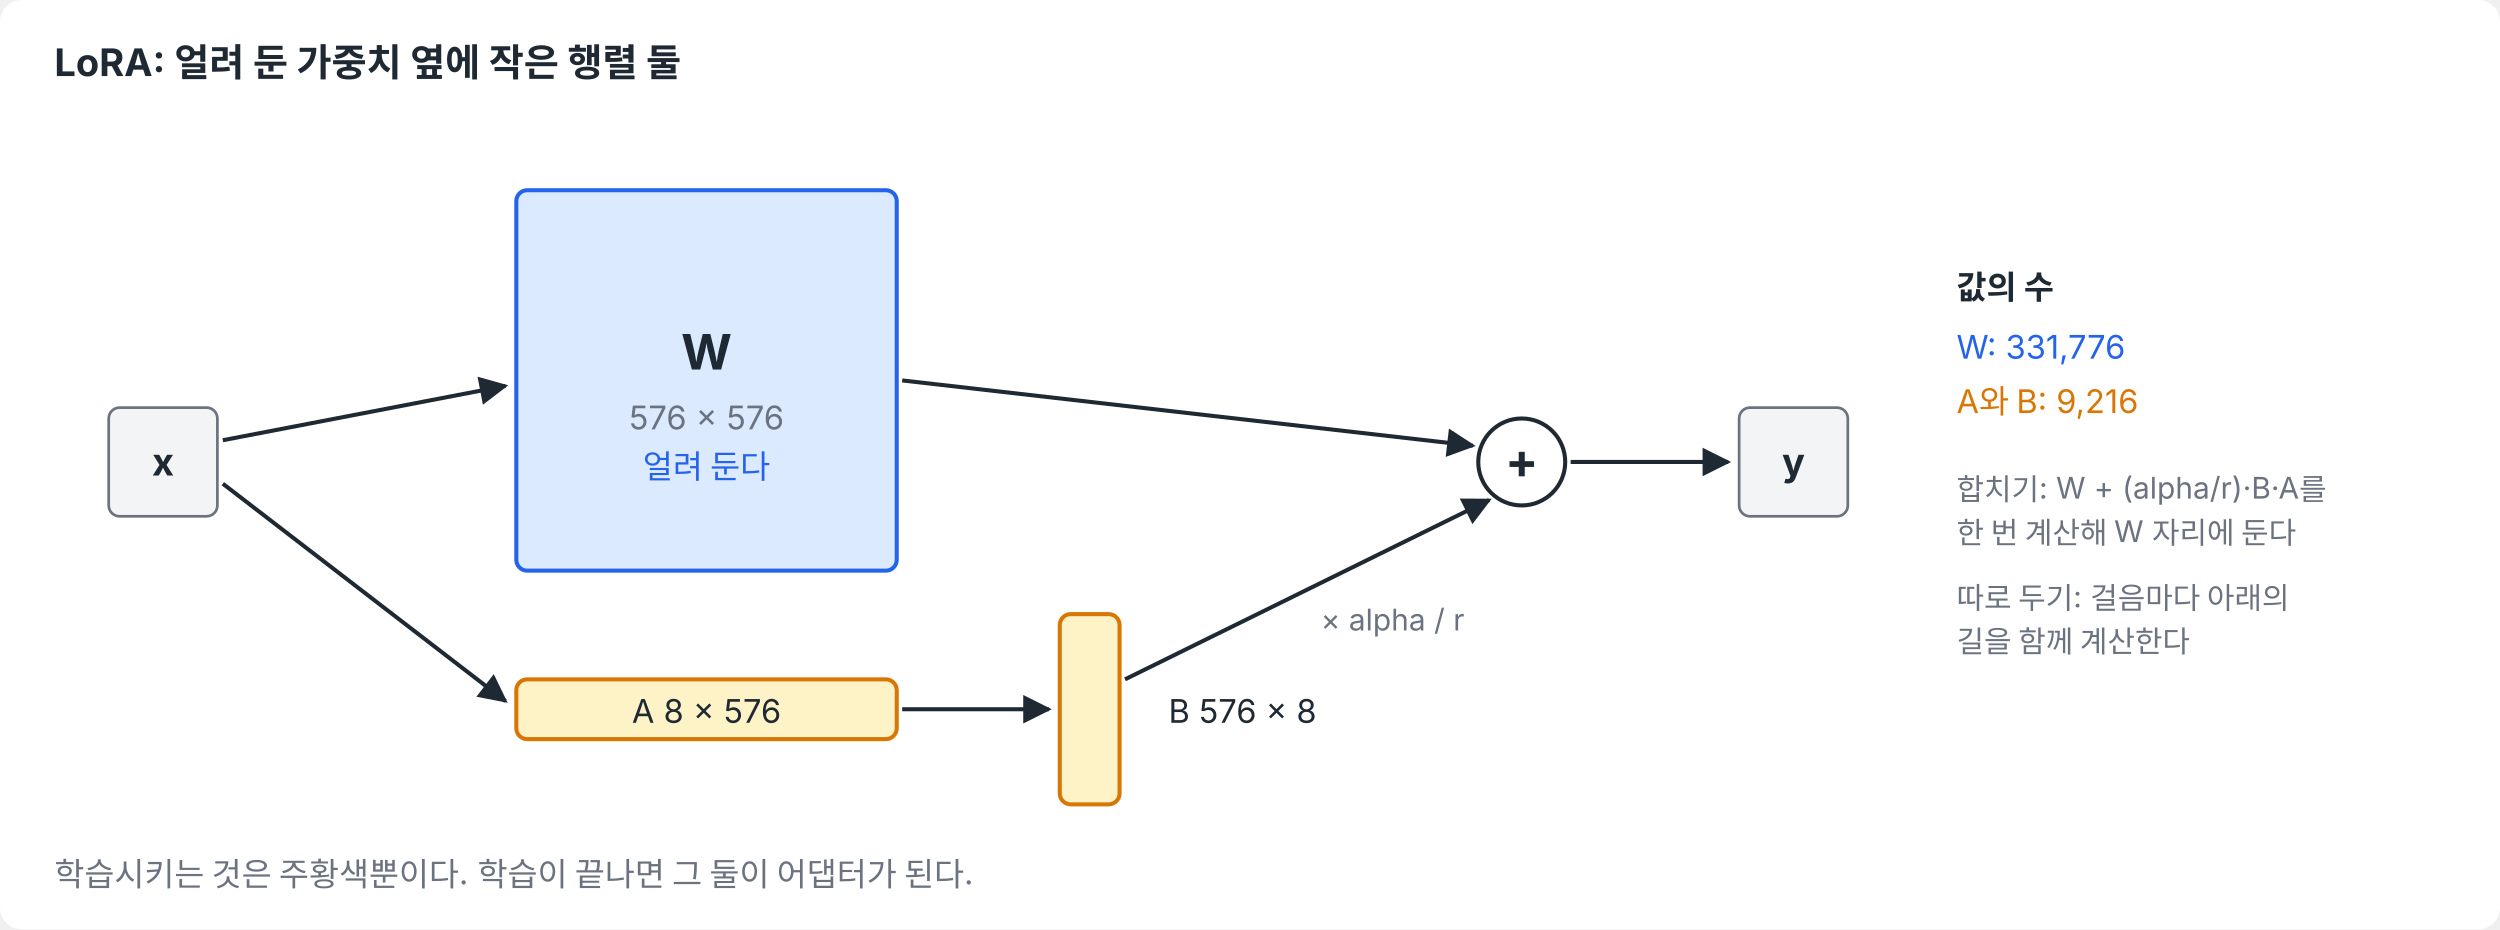
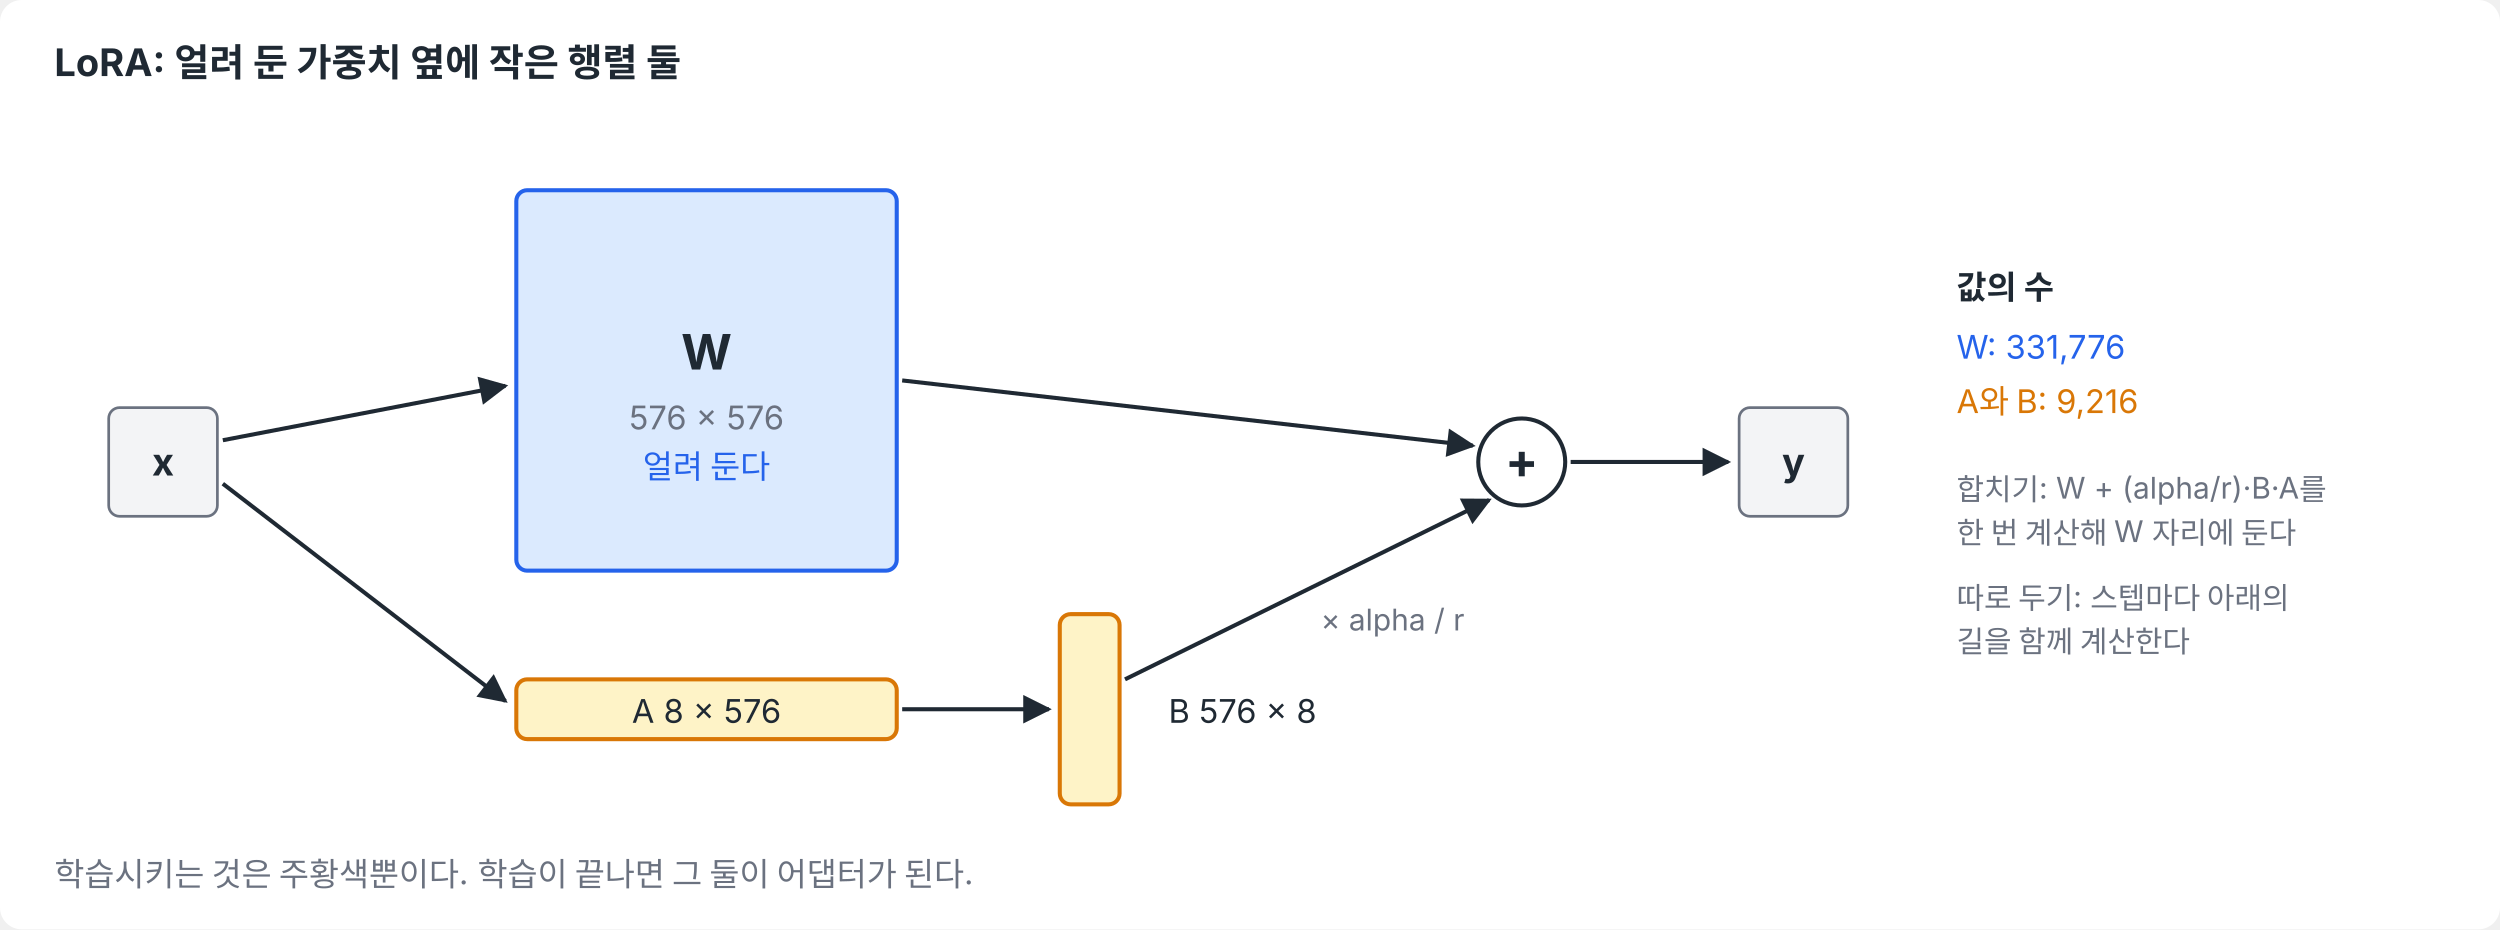
<svg xmlns="http://www.w3.org/2000/svg" viewBox="0 0 920 342" width="920" height="342" font-family="-apple-system, Segoe UI, Noto Sans KR, sans-serif" font-size="14">
  <defs>
    <marker id="arrow-1f2933" viewBox="0 0 10 10" refX="9" refY="5" markerWidth="7" markerHeight="7" orient="auto">
      <path d="M0,0 L10,5 L0,10 z" fill="#1f2933" />
    </marker>
    <marker id="arrow-6b7280" viewBox="0 0 10 10" refX="9" refY="5" markerWidth="7" markerHeight="7" orient="auto">
      <path d="M0,0 L10,5 L0,10 z" fill="#6b7280" />
    </marker>
    <marker id="arrow-2563eb" viewBox="0 0 10 10" refX="9" refY="5" markerWidth="7" markerHeight="7" orient="auto">
      <path d="M0,0 L10,5 L0,10 z" fill="#2563eb" />
    </marker>
    <marker id="arrow-d97706" viewBox="0 0 10 10" refX="9" refY="5" markerWidth="7" markerHeight="7" orient="auto">
      <path d="M0,0 L10,5 L0,10 z" fill="#d97706" />
    </marker>
    <marker id="arrow-059669" viewBox="0 0 10 10" refX="9" refY="5" markerWidth="7" markerHeight="7" orient="auto">
      <path d="M0,0 L10,5 L0,10 z" fill="#059669" />
    </marker>
  </defs>
  <rect width="920" height="342" rx="8" fill="#ffffff" />
  <text x="20" y="28" fill="#1f2933" font-size="14" text-anchor="start" font-weight="bold">LoRA: 얼려 둔 가중치 옆에 작은 행렬 둘</text>
  <rect x="40.0" y="150.0" width="40.0" height="40.0" rx="4" fill="#f3f4f6" stroke="#6b7280" stroke-width="1" />
  <text x="60" y="175" fill="#1f2933" font-size="14" text-anchor="middle" font-weight="bold">x</text>
  <rect x="190.0" y="70.0" width="140.0" height="140.0" rx="4" fill="#dbeafe" stroke="#2563eb" stroke-width="1.5" />
  <text x="260" y="136" fill="#1f2933" font-size="18" text-anchor="middle" font-weight="bold">W</text>
  <text x="260" y="158" fill="#6b7280" font-size="12" text-anchor="middle" font-weight="normal">576 × 576</text>
  <text x="260" y="176" fill="#2563eb" font-size="12" text-anchor="middle" font-weight="normal">얼려 둔다</text>
  <rect x="190.0" y="250.0" width="140.0" height="22.0" rx="4" fill="#fef3c7" stroke="#d97706" stroke-width="1.5" />
  <text x="260" y="266" fill="#1f2933" font-size="12" text-anchor="middle" font-weight="normal">A   8 × 576</text>
  <rect x="390.0" y="226.0" width="22.0" height="70.0" rx="4" fill="#fef3c7" stroke="#d97706" stroke-width="1.5" />
  <text x="430" y="266" fill="#1f2933" font-size="12" text-anchor="start" font-weight="normal">B   576 × 8</text>
  <circle cx="560" cy="170" r="16" fill="#ffffff" stroke="#1f2933" stroke-width="1.5" />
  <text x="560" y="176" fill="#1f2933" font-size="18" text-anchor="middle" font-weight="bold">+</text>
  <rect x="640.0" y="150.0" width="40.0" height="40.0" rx="4" fill="#f3f4f6" stroke="#6b7280" stroke-width="1" />
  <text x="660" y="175" fill="#1f2933" font-size="14" text-anchor="middle" font-weight="bold">y</text>
  <line x1="82" y1="162" x2="186" y2="142" stroke="#1f2933" stroke-width="1.5" marker-end="url(#arrow-1f2933)" />
  <line x1="82" y1="178" x2="186" y2="258" stroke="#1f2933" stroke-width="1.5" marker-end="url(#arrow-1f2933)" />
  <line x1="332" y1="140" x2="542" y2="164" stroke="#1f2933" stroke-width="1.5" marker-end="url(#arrow-1f2933)" />
  <line x1="332" y1="261" x2="386" y2="261" stroke="#1f2933" stroke-width="1.5" marker-end="url(#arrow-1f2933)" />
  <line x1="414" y1="250" x2="548" y2="184" stroke="#1f2933" stroke-width="1.5" marker-end="url(#arrow-1f2933)" />
  <text x="486" y="232" fill="#6b7280" font-size="11" text-anchor="start" font-weight="normal">× alpha / r</text>
  <line x1="578" y1="170" x2="636" y2="170" stroke="#1f2933" stroke-width="1.5" marker-end="url(#arrow-1f2933)" />
  <text x="720" y="110" fill="#1f2933" font-size="12" text-anchor="start" font-weight="bold">값의 수</text>
  <text x="720" y="132" fill="#2563eb" font-size="12" text-anchor="start" font-weight="normal">W: 331,776</text>
  <text x="720" y="152" fill="#d97706" font-size="12" text-anchor="start" font-weight="normal">A와 B: 9,216</text>
  <text x="720" y="184" fill="#6b7280" font-size="11" text-anchor="start" font-weight="normal">합치기: W + (alpha/r)·B·A를</text>
  <text x="720" y="200" fill="#6b7280" font-size="11" text-anchor="start" font-weight="normal">한 번 계산해 W 자리에 둔다</text>
-   <text x="720" y="224" fill="#6b7280" font-size="11" text-anchor="start" font-weight="normal">따로 두기: 걸음마다 아래의</text>
+   <text x="720" y="224" fill="#6b7280" font-size="11" text-anchor="start" font-weight="normal">따로 두기: 스텝마다 아래의</text>
  <text x="720" y="240" fill="#6b7280" font-size="11" text-anchor="start" font-weight="normal">길을 함께 계산한다</text>
  <text x="20" y="326" fill="#6b7280" font-size="12" text-anchor="start" font-weight="normal">학습시키는 것은 주황색뿐이다. 학습이 끝나면 그 둘이 어댑터가 된다.</text>
</svg>
